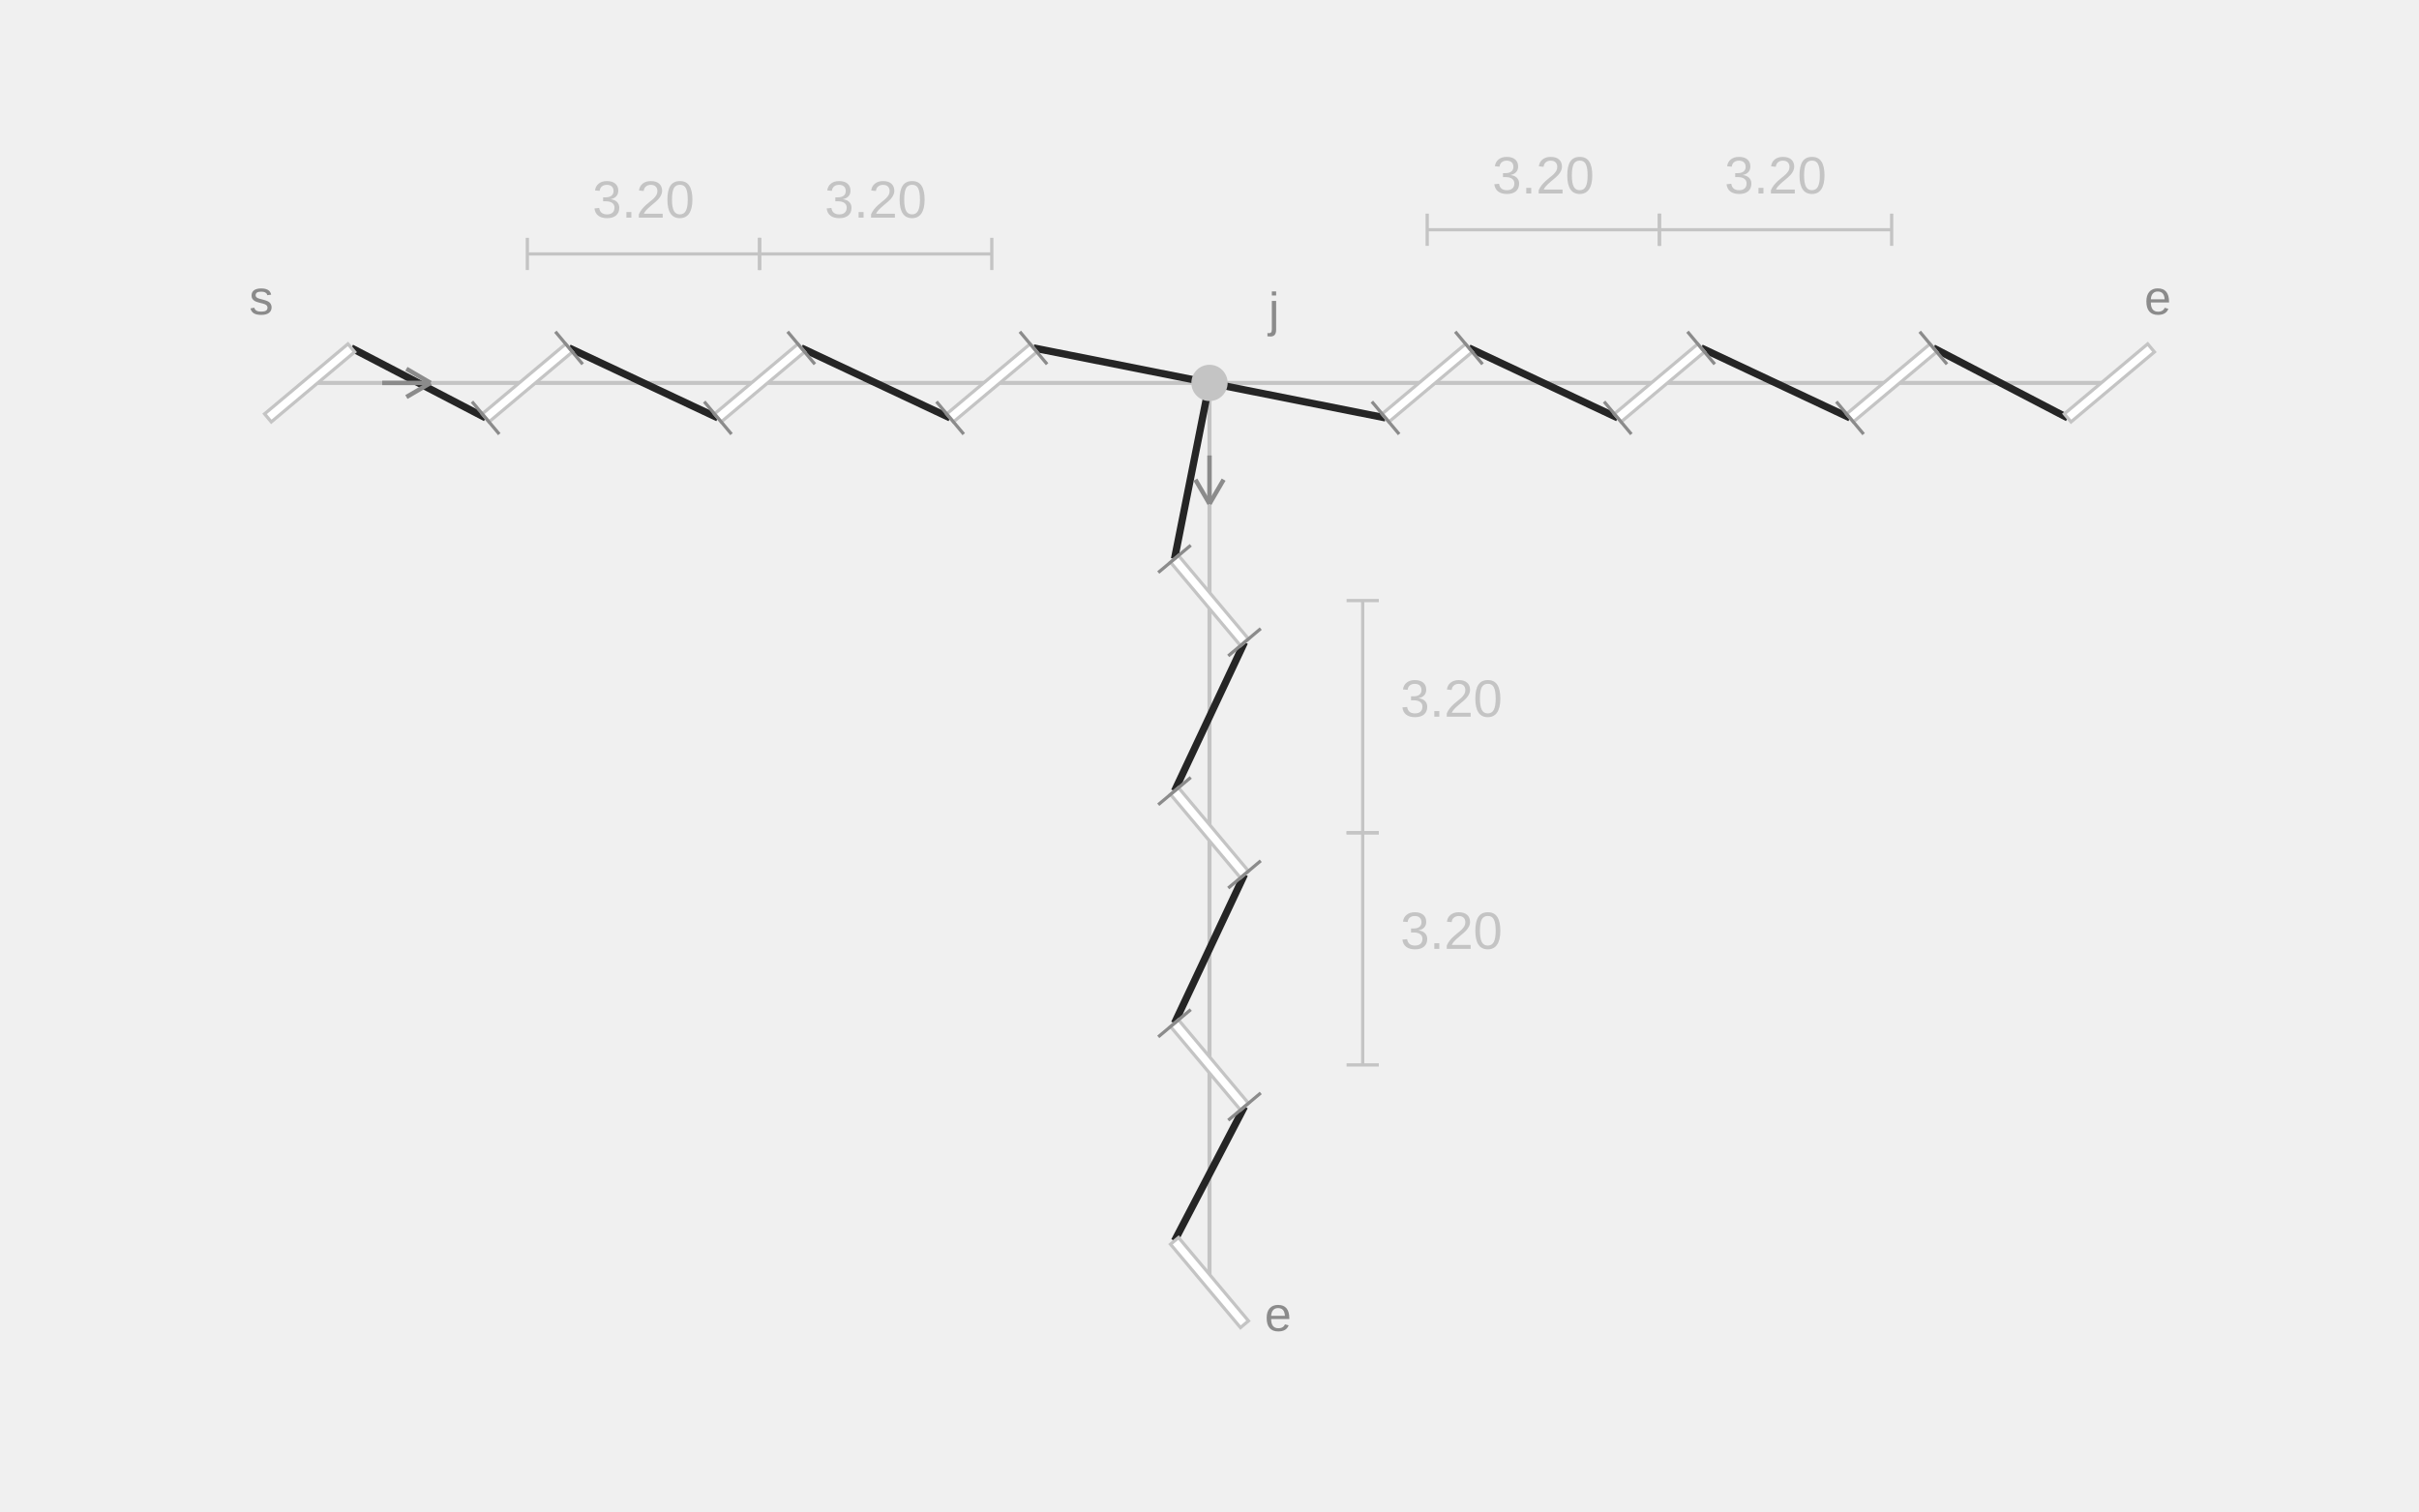
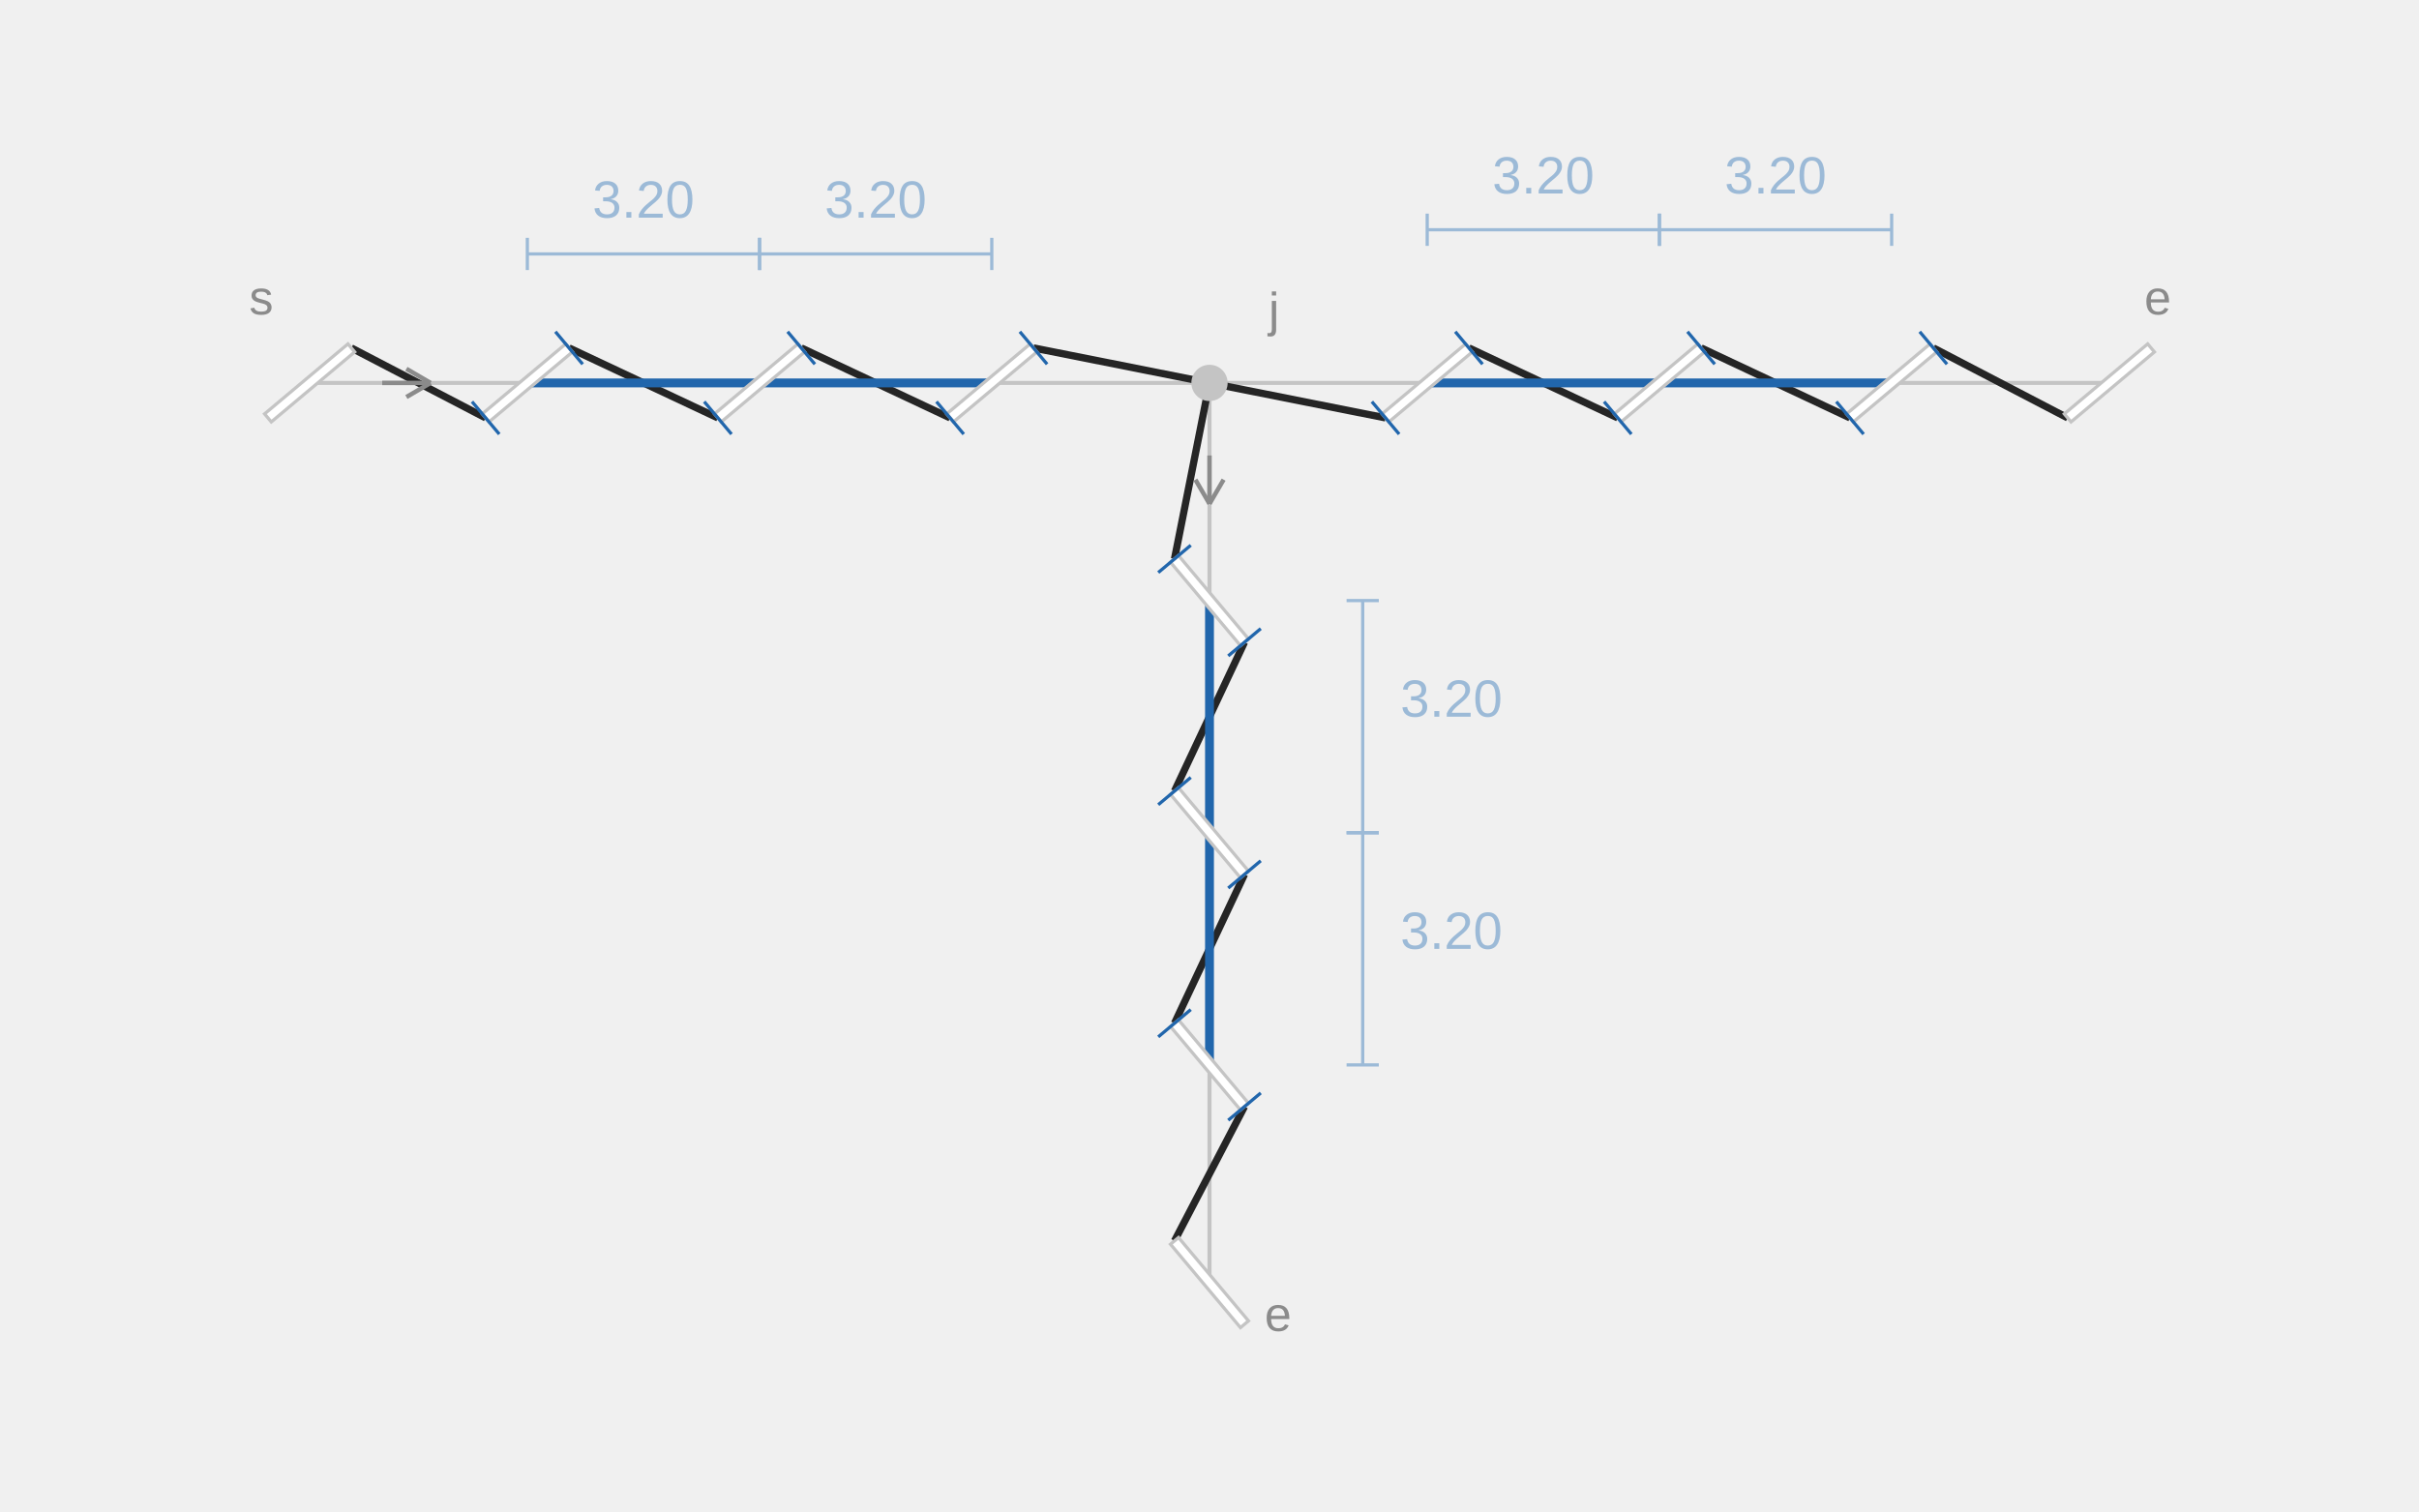
<svg xmlns="http://www.w3.org/2000/svg" width="600" height="375" viewBox="0 0 600 375" role="img" aria-labelledby="title description">
  <line class="guide" x1="300" y1="95" x2="76.8" y2="95" stroke="#C4C4C4" stroke-width="1" />
  <line class="guide" x1="300" y1="95" x2="523.2" y2="95" stroke="#C4C4C4" stroke-width="1" />
  <line class="guide" x1="300" y1="95" x2="300" y2="318.2" stroke="#C4C4C4" stroke-width="1" />
  <line class="thread" x1="87.142" y1="86.322" x2="120.458" y2="103.678" stroke="#252525" stroke-width="1.8" />
  <line class="thread" x1="141.142" y1="86.322" x2="178.058" y2="103.678" stroke="#252525" stroke-width="1.8" />
  <line class="thread" x1="198.742" y1="86.322" x2="235.658" y2="103.678" stroke="#252525" stroke-width="1.8" />
  <line class="thread" x1="256.342" y1="86.322" x2="300" y2="95" stroke="#252525" stroke-width="1.8" />
  <line class="thread" x1="300" y1="95" x2="343.658" y2="103.678" stroke="#252525" stroke-width="1.8" />
  <line class="thread" x1="364.342" y1="86.322" x2="401.258" y2="103.678" stroke="#252525" stroke-width="1.8" />
  <line class="thread" x1="421.942" y1="86.322" x2="458.858" y2="103.678" stroke="#252525" stroke-width="1.8" />
  <line class="thread" x1="479.542" y1="86.322" x2="512.858" y2="103.678" stroke="#252525" stroke-width="1.8" />
  <line class="thread" x1="300" y1="95" x2="291.322" y2="138.658" stroke="#252525" stroke-width="1.8" />
  <line class="thread" x1="308.678" y1="159.342" x2="291.322" y2="196.258" stroke="#252525" stroke-width="1.8" />
  <line class="thread" x1="308.678" y1="216.942" x2="291.322" y2="253.858" stroke="#252525" stroke-width="1.8" />
  <line class="thread" x1="308.678" y1="274.542" x2="291.322" y2="307.858" stroke="#252525" stroke-width="1.8" />
  <circle class="hole" cx="300" cy="95" r="4.5" fill="#C4C4C4" />
+   <line class="adjusted-gap" x1="130.8" y1="95" x2="188.4" y2="95" stroke="#2166AC" stroke-width="2.2" />
+   <line class="adjusted-gap" x1="188.4" y1="95" x2="246" y2="95" stroke="#2166AC" stroke-width="2.2" />
  <line class="slit" x1="66.458" y1="103.678" x2="87.142" y2="86.322" stroke="#FFFFFF" stroke-width="2.6" />
  <polygon class="slit-outline" points="67.294,104.673 87.977,87.318 86.306,85.327 65.623,102.682" fill="#FFFFFF" stroke="#C4C4C4" stroke-width="0.8" />
  <line class="slit" x1="120.458" y1="103.678" x2="141.142" y2="86.322" stroke="#FFFFFF" stroke-width="2.6" />
  <polygon class="slit-outline" points="121.294,104.673 141.977,87.318 140.306,85.327 119.623,102.682" fill="#FFFFFF" stroke="#C4C4C4" stroke-width="0.8" />
-   <line class="adjustment-mark" x1="123.843" y1="107.711" x2="117.074" y2="99.644" stroke="#8B8B8B" stroke-width="0.8" />
-   <line class="adjustment-mark" x1="144.526" y1="90.356" x2="137.757" y2="82.289" stroke="#8B8B8B" stroke-width="0.8" />
+   <line class="adjustment-mark" x1="123.843" y1="107.711" x2="117.074" y2="99.644" stroke="#2166AC" stroke-width="0.8" />
+   <line class="adjustment-mark" x1="144.526" y1="90.356" x2="137.757" y2="82.289" stroke="#2166AC" stroke-width="0.8" />
  <line class="slit" x1="178.058" y1="103.678" x2="198.742" y2="86.322" stroke="#FFFFFF" stroke-width="2.6" />
  <polygon class="slit-outline" points="178.894,104.673 199.577,87.318 197.906,85.327 177.223,102.682" fill="#FFFFFF" stroke="#C4C4C4" stroke-width="0.8" />
-   <line class="adjustment-mark" x1="181.443" y1="107.711" x2="174.674" y2="99.644" stroke="#8B8B8B" stroke-width="0.8" />
-   <line class="adjustment-mark" x1="202.126" y1="90.356" x2="195.357" y2="82.289" stroke="#8B8B8B" stroke-width="0.8" />
+   <line class="adjustment-mark" x1="181.443" y1="107.711" x2="174.674" y2="99.644" stroke="#2166AC" stroke-width="0.8" />
+   <line class="adjustment-mark" x1="202.126" y1="90.356" x2="195.357" y2="82.289" stroke="#2166AC" stroke-width="0.8" />
  <line class="slit" x1="235.658" y1="103.678" x2="256.342" y2="86.322" stroke="#FFFFFF" stroke-width="2.6" />
  <polygon class="slit-outline" points="236.494,104.673 257.177,87.318 255.506,85.327 234.823,102.682" fill="#FFFFFF" stroke="#C4C4C4" stroke-width="0.8" />
-   <line class="adjustment-mark" x1="239.043" y1="107.711" x2="232.274" y2="99.644" stroke="#8B8B8B" stroke-width="0.8" />
-   <line class="adjustment-mark" x1="259.726" y1="90.356" x2="252.957" y2="82.289" stroke="#8B8B8B" stroke-width="0.8" />
-   <line class="dimension" x1="130.8" y1="63" x2="188.4" y2="63" stroke="#C4C4C4" stroke-width="0.8" />
-   <line class="dimension" x1="130.8" y1="67" x2="130.8" y2="59" stroke="#C4C4C4" stroke-width="0.8" />
-   <line class="dimension" x1="188.4" y1="67" x2="188.4" y2="59" stroke="#C4C4C4" stroke-width="0.8" />
-   <text class="measurement" x="159.6" y="54" text-anchor="middle" font-family="Arial,sans-serif" font-size="13" fill="#C4C4C4">3.20</text>
-   <line class="dimension" x1="188.4" y1="63" x2="246" y2="63" stroke="#C4C4C4" stroke-width="0.8" />
-   <line class="dimension" x1="188.4" y1="67" x2="188.4" y2="59" stroke="#C4C4C4" stroke-width="0.8" />
-   <line class="dimension" x1="246" y1="67" x2="246" y2="59" stroke="#C4C4C4" stroke-width="0.8" />
-   <text class="measurement" x="217.2" y="54" text-anchor="middle" font-family="Arial,sans-serif" font-size="13" fill="#C4C4C4">3.20</text>
+   <line class="adjustment-mark" x1="239.043" y1="107.711" x2="232.274" y2="99.644" stroke="#2166AC" stroke-width="0.8" />
+   <line class="adjustment-mark" x1="259.726" y1="90.356" x2="252.957" y2="82.289" stroke="#2166AC" stroke-width="0.8" />
+   <line class="dimension" x1="130.8" y1="63" x2="188.4" y2="63" stroke="#9CBAD7" stroke-width="0.8" />
+   <line class="dimension" x1="130.8" y1="67" x2="130.8" y2="59" stroke="#9CBAD7" stroke-width="0.8" />
+   <line class="dimension" x1="188.4" y1="67" x2="188.4" y2="59" stroke="#9CBAD7" stroke-width="0.8" />
+   <text class="measurement" x="159.6" y="54" text-anchor="middle" font-family="Arial,sans-serif" font-size="13" fill="#9CBAD7">3.20</text>
+   <line class="dimension" x1="188.4" y1="63" x2="246" y2="63" stroke="#9CBAD7" stroke-width="0.8" />
+   <line class="dimension" x1="188.4" y1="67" x2="188.4" y2="59" stroke="#9CBAD7" stroke-width="0.8" />
+   <line class="dimension" x1="246" y1="67" x2="246" y2="59" stroke="#9CBAD7" stroke-width="0.8" />
+   <text class="measurement" x="217.2" y="54" text-anchor="middle" font-family="Arial,sans-serif" font-size="13" fill="#9CBAD7">3.20</text>
+   <line class="adjusted-gap" x1="469.2" y1="95" x2="411.6" y2="95" stroke="#2166AC" stroke-width="2.2" />
+   <line class="adjusted-gap" x1="411.6" y1="95" x2="354" y2="95" stroke="#2166AC" stroke-width="2.2" />
  <line class="slit" x1="512.858" y1="103.678" x2="533.542" y2="86.322" stroke="#FFFFFF" stroke-width="2.6" />
  <polygon class="slit-outline" points="513.694,104.673 534.377,87.318 532.706,85.327 512.023,102.682" fill="#FFFFFF" stroke="#C4C4C4" stroke-width="0.8" />
  <line class="slit" x1="458.858" y1="103.678" x2="479.542" y2="86.322" stroke="#FFFFFF" stroke-width="2.6" />
  <polygon class="slit-outline" points="459.694,104.673 480.377,87.318 478.706,85.327 458.023,102.682" fill="#FFFFFF" stroke="#C4C4C4" stroke-width="0.8" />
-   <line class="adjustment-mark" x1="462.243" y1="107.711" x2="455.474" y2="99.644" stroke="#8B8B8B" stroke-width="0.8" />
-   <line class="adjustment-mark" x1="482.926" y1="90.356" x2="476.157" y2="82.289" stroke="#8B8B8B" stroke-width="0.8" />
+   <line class="adjustment-mark" x1="462.243" y1="107.711" x2="455.474" y2="99.644" stroke="#2166AC" stroke-width="0.8" />
+   <line class="adjustment-mark" x1="482.926" y1="90.356" x2="476.157" y2="82.289" stroke="#2166AC" stroke-width="0.8" />
  <line class="slit" x1="401.258" y1="103.678" x2="421.942" y2="86.322" stroke="#FFFFFF" stroke-width="2.6" />
  <polygon class="slit-outline" points="402.094,104.673 422.777,87.318 421.106,85.327 400.423,102.682" fill="#FFFFFF" stroke="#C4C4C4" stroke-width="0.8" />
-   <line class="adjustment-mark" x1="404.643" y1="107.711" x2="397.874" y2="99.644" stroke="#8B8B8B" stroke-width="0.8" />
-   <line class="adjustment-mark" x1="425.326" y1="90.356" x2="418.557" y2="82.289" stroke="#8B8B8B" stroke-width="0.8" />
+   <line class="adjustment-mark" x1="404.643" y1="107.711" x2="397.874" y2="99.644" stroke="#2166AC" stroke-width="0.8" />
+   <line class="adjustment-mark" x1="425.326" y1="90.356" x2="418.557" y2="82.289" stroke="#2166AC" stroke-width="0.8" />
  <line class="slit" x1="343.658" y1="103.678" x2="364.342" y2="86.322" stroke="#FFFFFF" stroke-width="2.6" />
  <polygon class="slit-outline" points="344.494,104.673 365.177,87.318 363.506,85.327 342.823,102.682" fill="#FFFFFF" stroke="#C4C4C4" stroke-width="0.8" />
-   <line class="adjustment-mark" x1="347.043" y1="107.711" x2="340.274" y2="99.644" stroke="#8B8B8B" stroke-width="0.8" />
-   <line class="adjustment-mark" x1="367.726" y1="90.356" x2="360.957" y2="82.289" stroke="#8B8B8B" stroke-width="0.8" />
-   <line class="dimension" x1="469.2" y1="57" x2="411.6" y2="57" stroke="#C4C4C4" stroke-width="0.8" />
-   <line class="dimension" x1="469.2" y1="53" x2="469.2" y2="61" stroke="#C4C4C4" stroke-width="0.8" />
-   <line class="dimension" x1="411.6" y1="53" x2="411.6" y2="61" stroke="#C4C4C4" stroke-width="0.8" />
-   <text class="measurement" x="440.4" y="48" text-anchor="middle" font-family="Arial,sans-serif" font-size="13" fill="#C4C4C4">3.20</text>
-   <line class="dimension" x1="411.6" y1="57" x2="354" y2="57" stroke="#C4C4C4" stroke-width="0.8" />
-   <line class="dimension" x1="411.6" y1="53" x2="411.6" y2="61" stroke="#C4C4C4" stroke-width="0.8" />
-   <line class="dimension" x1="354" y1="53" x2="354" y2="61" stroke="#C4C4C4" stroke-width="0.8" />
-   <text class="measurement" x="382.8" y="48" text-anchor="middle" font-family="Arial,sans-serif" font-size="13" fill="#C4C4C4">3.20</text>
+   <line class="adjustment-mark" x1="347.043" y1="107.711" x2="340.274" y2="99.644" stroke="#2166AC" stroke-width="0.8" />
+   <line class="adjustment-mark" x1="367.726" y1="90.356" x2="360.957" y2="82.289" stroke="#2166AC" stroke-width="0.8" />
+   <line class="dimension" x1="469.2" y1="57" x2="411.6" y2="57" stroke="#9CBAD7" stroke-width="0.8" />
+   <line class="dimension" x1="469.2" y1="53" x2="469.2" y2="61" stroke="#9CBAD7" stroke-width="0.8" />
+   <line class="dimension" x1="411.6" y1="53" x2="411.6" y2="61" stroke="#9CBAD7" stroke-width="0.8" />
+   <text class="measurement" x="440.4" y="48" text-anchor="middle" font-family="Arial,sans-serif" font-size="13" fill="#9CBAD7">3.20</text>
+   <line class="dimension" x1="411.6" y1="57" x2="354" y2="57" stroke="#9CBAD7" stroke-width="0.8" />
+   <line class="dimension" x1="411.6" y1="53" x2="411.6" y2="61" stroke="#9CBAD7" stroke-width="0.8" />
+   <line class="dimension" x1="354" y1="53" x2="354" y2="61" stroke="#9CBAD7" stroke-width="0.8" />
+   <text class="measurement" x="382.8" y="48" text-anchor="middle" font-family="Arial,sans-serif" font-size="13" fill="#9CBAD7">3.20</text>
+   <line class="adjusted-gap" x1="300" y1="264.2" x2="300" y2="206.6" stroke="#2166AC" stroke-width="2.2" />
+   <line class="adjusted-gap" x1="300" y1="206.6" x2="300" y2="149" stroke="#2166AC" stroke-width="2.2" />
  <line class="slit" x1="291.322" y1="307.858" x2="308.678" y2="328.542" stroke="#FFFFFF" stroke-width="2.6" />
  <polygon class="slit-outline" points="290.327,308.694 307.682,329.377 309.673,327.706 292.318,307.023" fill="#FFFFFF" stroke="#C4C4C4" stroke-width="0.8" />
  <line class="slit" x1="291.322" y1="253.858" x2="308.678" y2="274.542" stroke="#FFFFFF" stroke-width="2.6" />
  <polygon class="slit-outline" points="290.327,254.694 307.682,275.377 309.673,273.706 292.318,253.023" fill="#FFFFFF" stroke="#C4C4C4" stroke-width="0.8" />
-   <line class="adjustment-mark" x1="287.289" y1="257.243" x2="295.356" y2="250.474" stroke="#8B8B8B" stroke-width="0.8" />
-   <line class="adjustment-mark" x1="304.644" y1="277.926" x2="312.711" y2="271.157" stroke="#8B8B8B" stroke-width="0.8" />
+   <line class="adjustment-mark" x1="287.289" y1="257.243" x2="295.356" y2="250.474" stroke="#2166AC" stroke-width="0.8" />
+   <line class="adjustment-mark" x1="304.644" y1="277.926" x2="312.711" y2="271.157" stroke="#2166AC" stroke-width="0.8" />
  <line class="slit" x1="291.322" y1="196.258" x2="308.678" y2="216.942" stroke="#FFFFFF" stroke-width="2.6" />
  <polygon class="slit-outline" points="290.327,197.094 307.682,217.777 309.673,216.106 292.318,195.423" fill="#FFFFFF" stroke="#C4C4C4" stroke-width="0.8" />
-   <line class="adjustment-mark" x1="287.289" y1="199.643" x2="295.356" y2="192.874" stroke="#8B8B8B" stroke-width="0.8" />
-   <line class="adjustment-mark" x1="304.644" y1="220.326" x2="312.711" y2="213.557" stroke="#8B8B8B" stroke-width="0.8" />
+   <line class="adjustment-mark" x1="287.289" y1="199.643" x2="295.356" y2="192.874" stroke="#2166AC" stroke-width="0.8" />
+   <line class="adjustment-mark" x1="304.644" y1="220.326" x2="312.711" y2="213.557" stroke="#2166AC" stroke-width="0.8" />
  <line class="slit" x1="291.322" y1="138.658" x2="308.678" y2="159.342" stroke="#FFFFFF" stroke-width="2.6" />
  <polygon class="slit-outline" points="290.327,139.494 307.682,160.177 309.673,158.506 292.318,137.823" fill="#FFFFFF" stroke="#C4C4C4" stroke-width="0.8" />
-   <line class="adjustment-mark" x1="287.289" y1="142.043" x2="295.356" y2="135.274" stroke="#8B8B8B" stroke-width="0.8" />
-   <line class="adjustment-mark" x1="304.644" y1="162.726" x2="312.711" y2="155.957" stroke="#8B8B8B" stroke-width="0.8" />
-   <line class="dimension" x1="338" y1="264.2" x2="338" y2="206.6" stroke="#C4C4C4" stroke-width="0.8" />
-   <line class="dimension" x1="342" y1="264.2" x2="334" y2="264.2" stroke="#C4C4C4" stroke-width="0.8" />
-   <line class="dimension" x1="342" y1="206.6" x2="334" y2="206.6" stroke="#C4C4C4" stroke-width="0.8" />
-   <text class="measurement" x="360" y="235.4" text-anchor="middle" font-family="Arial,sans-serif" font-size="13" fill="#C4C4C4">3.20</text>
-   <line class="dimension" x1="338" y1="206.6" x2="338" y2="149" stroke="#C4C4C4" stroke-width="0.8" />
-   <line class="dimension" x1="342" y1="206.6" x2="334" y2="206.6" stroke="#C4C4C4" stroke-width="0.8" />
-   <line class="dimension" x1="342" y1="149" x2="334" y2="149" stroke="#C4C4C4" stroke-width="0.8" />
-   <text class="measurement" x="360" y="177.8" text-anchor="middle" font-family="Arial,sans-serif" font-size="13" fill="#C4C4C4">3.20</text>
+   <line class="adjustment-mark" x1="287.289" y1="142.043" x2="295.356" y2="135.274" stroke="#2166AC" stroke-width="0.8" />
+   <line class="adjustment-mark" x1="304.644" y1="162.726" x2="312.711" y2="155.957" stroke="#2166AC" stroke-width="0.8" />
+   <line class="dimension" x1="338" y1="264.2" x2="338" y2="206.6" stroke="#9CBAD7" stroke-width="0.8" />
+   <line class="dimension" x1="342" y1="264.2" x2="334" y2="264.2" stroke="#9CBAD7" stroke-width="0.8" />
+   <line class="dimension" x1="342" y1="206.6" x2="334" y2="206.6" stroke="#9CBAD7" stroke-width="0.8" />
+   <text class="measurement" x="360" y="235.4" text-anchor="middle" font-family="Arial,sans-serif" font-size="13" fill="#9CBAD7">3.20</text>
+   <line class="dimension" x1="338" y1="206.6" x2="338" y2="149" stroke="#9CBAD7" stroke-width="0.8" />
+   <line class="dimension" x1="342" y1="206.6" x2="334" y2="206.6" stroke="#9CBAD7" stroke-width="0.8" />
+   <line class="dimension" x1="342" y1="149" x2="334" y2="149" stroke="#9CBAD7" stroke-width="0.8" />
+   <text class="measurement" x="360" y="177.8" text-anchor="middle" font-family="Arial,sans-serif" font-size="13" fill="#9CBAD7">3.20</text>
  <text class="notation-start" x="64.8" y="78" text-anchor="middle" font-family="Arial,sans-serif" font-size="12" fill="#8B8B8B">s</text>
  <line class="direction" x1="94.8" y1="95" x2="106.8" y2="95" stroke="#8B8B8B" stroke-width="1.1" />
  <line class="direction" x1="106.8" y1="95" x2="100.8" y2="91.5" stroke="#8B8B8B" stroke-width="1.1" />
  <line class="direction" x1="106.8" y1="95" x2="100.8" y2="98.5" stroke="#8B8B8B" stroke-width="1.1" />
  <text class="notation-end" x="535.2" y="78" text-anchor="middle" font-family="Arial,sans-serif" font-size="12" fill="#8B8B8B">e</text>
  <text class="notation-end" x="317" y="330.2" text-anchor="middle" font-family="Arial,sans-serif" font-size="12" fill="#8B8B8B">e</text>
  <line class="direction" x1="300" y1="113" x2="300" y2="125" stroke="#8B8B8B" stroke-width="1.1" />
  <line class="direction" x1="300" y1="125" x2="303.5" y2="119" stroke="#8B8B8B" stroke-width="1.1" />
  <line class="direction" x1="300" y1="125" x2="296.5" y2="119" stroke="#8B8B8B" stroke-width="1.1" />
  <text class="notation-junction" x="316" y="81" text-anchor="middle" font-family="Arial,sans-serif" font-size="12" fill="#8B8B8B">j</text>
</svg>
